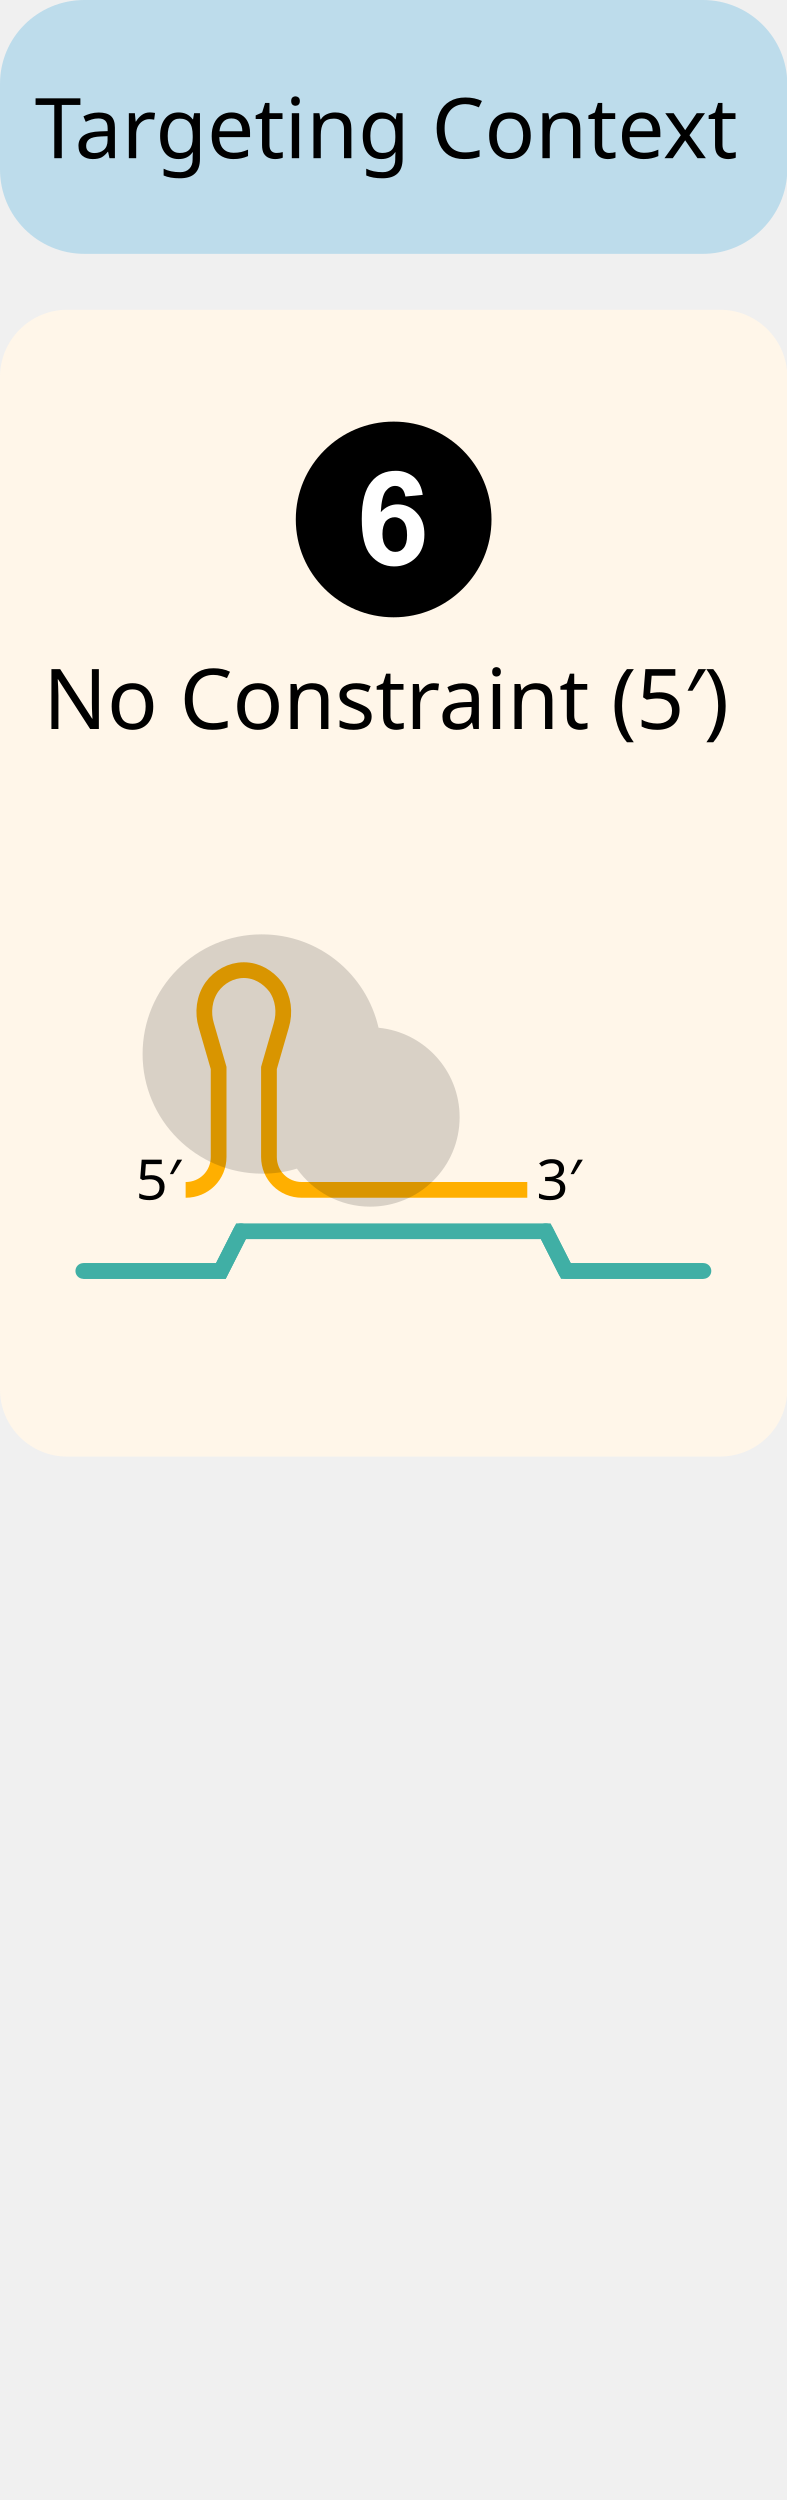
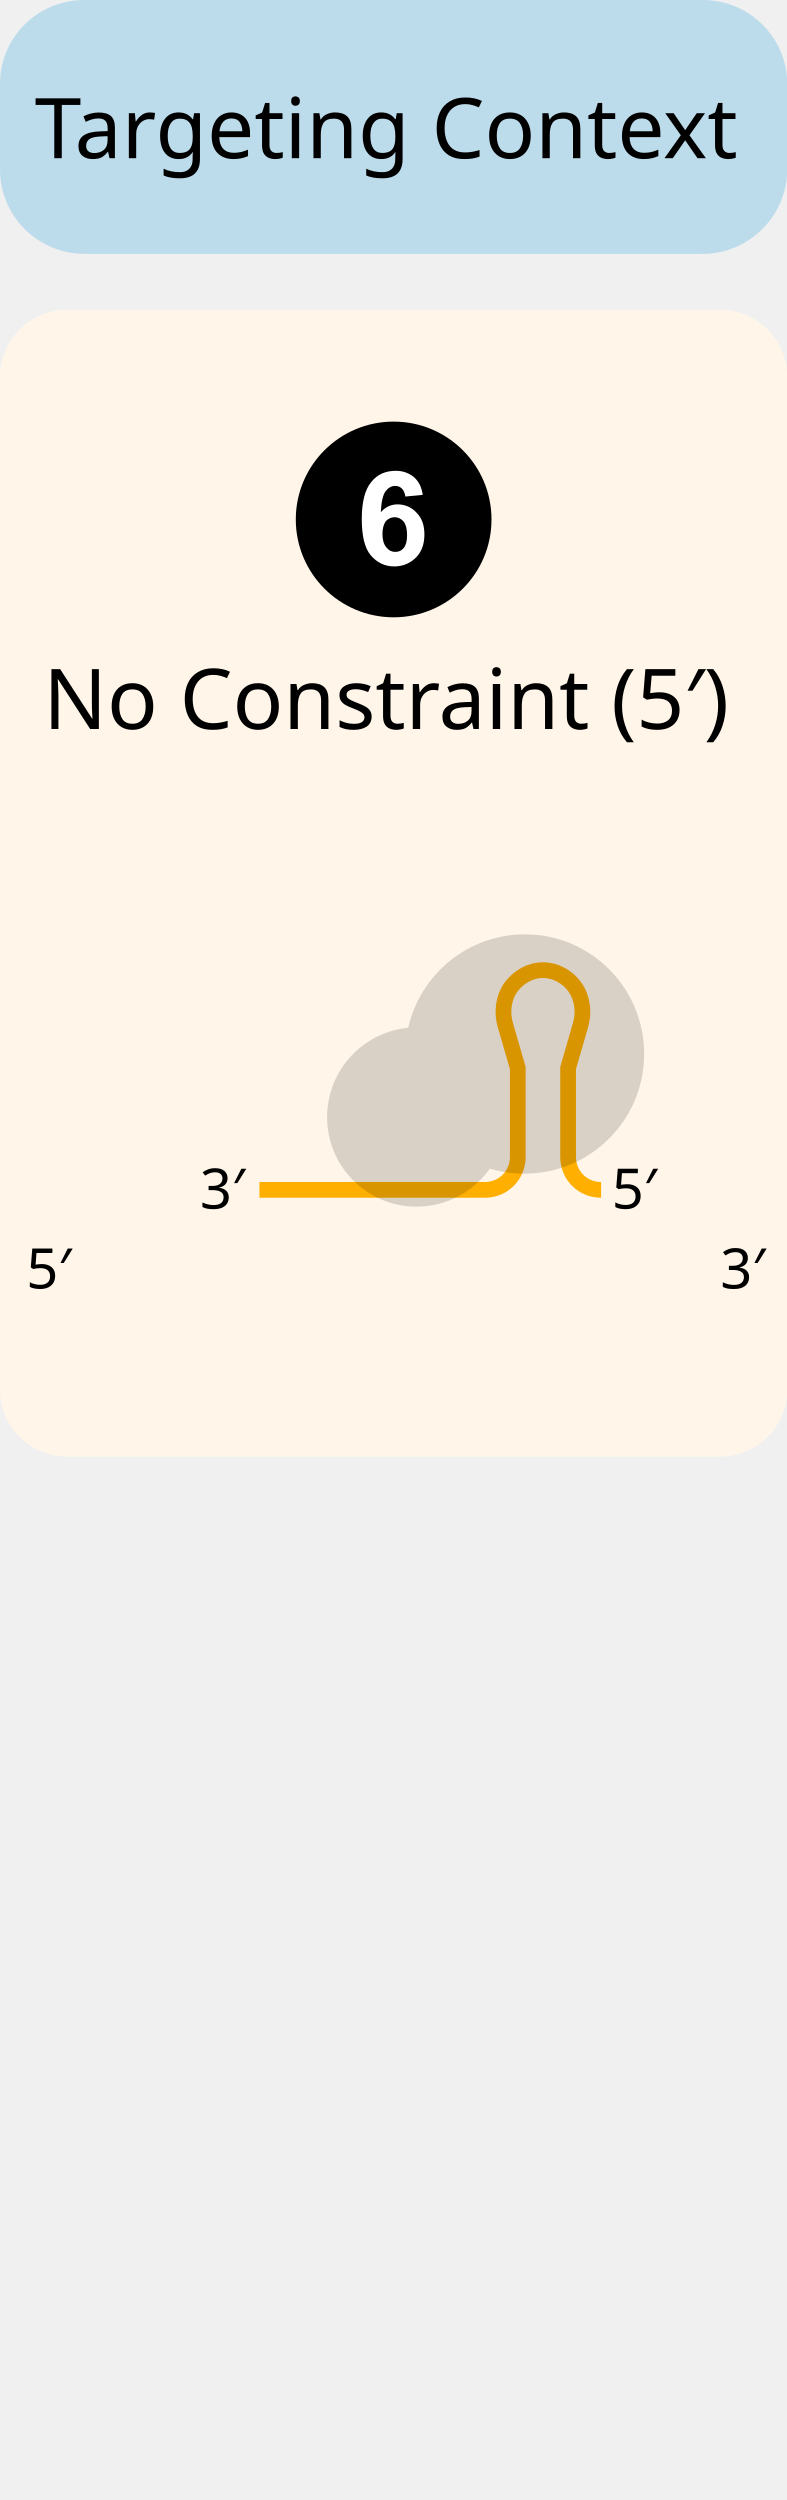
<svg xmlns="http://www.w3.org/2000/svg" xmlns:xlink="http://www.w3.org/1999/xlink" version="1.1" id="Layer_1" x="0px" y="0px" viewBox="0 0 140.7 447.1" style="enable-background:new 0 0 140.7 447.1;" xml:space="preserve">
  <style type="text/css">
	.st0{fill:none;}
	.st1{fill:#40AFA5;}
- 	.st2{fill:#FFF6E9;}
- 	.st3{fill:#31CAFD;}
- 	.st4{fill:#AAB8F1;}
- 	.st5{fill:#A2B8FF;}
- 	.st6{fill:#00CEDE;}
- 	.st7{fill:#FF0A00;}
- 	.st8{fill:#BEBEBE;}
- 	.st9{fill:#8F7F1D;}
- 	.st10{fill:#A17800;}
- 	.st11{fill:#FE1600;}
- 	.st12{fill:#C0BCBC;}
- 	.st13{fill:#CFB7BE;}
- 	.st14{fill:#BFBBC9;}
- 	.st15{fill:url(#SVGID_1_);}
- 	.st16{fill:#5857FF;}
- 	.st17{fill:#D31159;}
- 	.st18{fill:#FFAF00;}
- 	.st19{fill:#A09C9A;}
- 	.st20{fill:#006CDE;}
- 	.st21{fill:#6A6B7A;}
- 	.st22{fill:#D6BD0F;}
- 	.st23{fill:#A699AB;}
- 	.st24{fill:#0072BF;}
- 	.st25{fill:#80674E;}
- 	.st26{fill:#F2B300;}
- 	.st27{fill:#4DAAB8;}
- 	.st28{fill:#007B83;}
- 	.st29{fill:#D02A2A;}
- 	.st30{fill:#FFA5AF;}
- 	.st31{fill:#FFF7EA;}
- 	.st32{fill:#FFF7EB;}
- 	.st33{fill:#FFF6F5;}
- 	.st34{fill:#FCFCFC;}
- 	.st35{fill:#8B61FF;}
- 	.st36{fill:#007AFE;}
- 	.st37{fill:#0081DD;}
- 	.st38{fill:#65838D;}
- 	.st39{fill:#00FFB7;}
- 	.st40{fill:#F0DFA8;}
- 	.st41{fill:#FFD8C5;}
- 	.st42{fill:#89F0FF;}
- 	.st43{opacity:0.15;}
- 	.st44{fill:none;stroke:#FFAF00;stroke-width:2.256;stroke-miterlimit:10;}
- 	.st45{fill:none;stroke:#D31159;stroke-width:2.814;stroke-miterlimit:10;}
- 	.st46{fill:none;stroke:#5857FF;stroke-width:2.814;stroke-miterlimit:10;}
- 	.st47{fill:none;stroke:#D31159;stroke-width:2.814;stroke-linecap:round;stroke-miterlimit:10;}
- 	.st48{fill:none;stroke:#5857FF;stroke-width:2.814;stroke-linecap:round;stroke-miterlimit:10;}
- 	.st49{fill:none;stroke:#D31159;stroke-width:2.814;stroke-linecap:round;stroke-linejoin:round;stroke-miterlimit:10;}
- 	.st50{fill:none;stroke:#5857FF;stroke-width:2.814;stroke-linecap:round;stroke-linejoin:round;stroke-miterlimit:10;}
- 	.st51{stroke:#000000;stroke-width:1.492;stroke-miterlimit:10;}
- 	.st52{fill:#FFFFFF;}
- 	.st53{fill:none;stroke:#31CAFD;stroke-width:2.5;stroke-miterlimit:10;}
- 	.st54{fill:none;stroke:#FFAF00;stroke-width:2.5;stroke-miterlimit:10;}
- 	.st55{fill:none;stroke:#FF0A00;stroke-width:2.5;stroke-miterlimit:10;}
- 	.st56{fill:none;stroke:#00FFB7;stroke-width:2.5;stroke-miterlimit:10;}
- 	.st57{fill:none;stroke:#8B61FF;stroke-width:2.5;stroke-miterlimit:10;}
- 	.st58{fill:none;stroke:#BEBEBE;stroke-width:2.5;stroke-miterlimit:10;}
- 	.st59{fill:none;stroke:#FF0A00;stroke-width:4.5;stroke-miterlimit:10;}
- 	.st60{fill:none;stroke:#BEBEBE;stroke-width:4.5;stroke-miterlimit:10;}
- 	.st61{fill:none;stroke:#000000;stroke-width:2.5;stroke-miterlimit:10;}
- 	.st62{fill:#413F40;stroke:#003953;stroke-width:5.431579e-02;stroke-miterlimit:10;}
- 	.st63{fill:none;stroke:#D31159;stroke-width:2;stroke-miterlimit:10;}
- 	.st64{fill:none;stroke:#5857FF;stroke-width:2;stroke-miterlimit:10;}
- 	.st65{fill:none;stroke:#D31159;stroke-width:2;stroke-linecap:round;stroke-miterlimit:10;}
- 	.st66{fill:none;stroke:#5857FF;stroke-width:2;stroke-linecap:round;stroke-miterlimit:10;}
- 	.st67{fill:none;stroke:#D31159;stroke-width:2;stroke-linecap:round;stroke-linejoin:round;stroke-miterlimit:10;}
- 	.st68{fill:none;stroke:#5857FF;stroke-width:2;stroke-linecap:round;stroke-linejoin:round;stroke-miterlimit:10;}
- 	.st69{opacity:0.4;fill:none;stroke:#FFAF00;stroke-width:1.716;stroke-miterlimit:10;}
- 	.st70{fill:#BDDCEB;}
- 	.st71{opacity:0.5;fill:none;stroke:#FFAF00;stroke-width:2;stroke-miterlimit:10;}
- 	.st72{fill:none;stroke:url(#SVGID_00000118385448439502535470000014359159272568292014_);stroke-width:2;stroke-miterlimit:10;}
- 	.st73{fill:none;stroke:url(#SVGID_00000117672625122707431360000006149606855818562946_);stroke-width:2;stroke-miterlimit:10;}
- 	
- 		.st74{fill:none;stroke:url(#SVGID_00000026159705624564086600000016490506789715305866_);stroke-width:2;stroke-linecap:round;stroke-miterlimit:10;}
- 	
- 		.st75{fill:none;stroke:url(#SVGID_00000031182994381338716900000013058245691485982628_);stroke-width:2;stroke-linecap:round;stroke-linejoin:round;stroke-miterlimit:10;}
- 	.st76{fill:none;stroke:url(#SVGID_00000075127140843101380460000015599715214624904081_);stroke-width:2;stroke-miterlimit:10;}
- 	.st77{fill:none;stroke:url(#SVGID_00000029034792680871085050000000450730637727136953_);stroke-width:2;stroke-miterlimit:10;}
- 	
- 		.st78{fill:none;stroke:url(#SVGID_00000100370745058521526780000003113286200481508487_);stroke-width:2;stroke-linecap:round;stroke-miterlimit:10;}
- 	
- 		.st79{fill:none;stroke:url(#SVGID_00000125586698291201649420000010105291797212530622_);stroke-width:2;stroke-linecap:round;stroke-linejoin:round;stroke-miterlimit:10;}
- 	.st80{fill:none;stroke:url(#SVGID_00000096767778041125012510000003010259042140586147_);stroke-width:2;stroke-miterlimit:10;}
- 	.st81{fill:none;stroke:url(#SVGID_00000119840444295047694260000017698154678776930720_);stroke-width:2;stroke-miterlimit:10;}
- 	
- 		.st82{fill:none;stroke:url(#SVGID_00000080207380205170169410000017447507338103908770_);stroke-width:2;stroke-linecap:round;stroke-miterlimit:10;}
- 	
- 		.st83{fill:none;stroke:url(#SVGID_00000119105551110469479050000003410897451329733765_);stroke-width:2;stroke-linecap:round;stroke-linejoin:round;stroke-miterlimit:10;}
- 	.st84{fill:none;stroke:url(#SVGID_00000161609455941627728080000008383978062257258130_);stroke-width:2;stroke-miterlimit:10;}
- 	.st85{fill:none;stroke:url(#SVGID_00000132809768175868522490000004187145047860014775_);stroke-width:2;stroke-miterlimit:10;}
- 	
- 		.st86{fill:none;stroke:url(#SVGID_00000098930862900746678030000001274037010222229909_);stroke-width:2;stroke-linecap:round;stroke-miterlimit:10;}
- 	
- 		.st87{fill:none;stroke:url(#SVGID_00000179640467922912241920000012321273286142982836_);stroke-width:2;stroke-linecap:round;stroke-linejoin:round;stroke-miterlimit:10;}
- 	.st88{opacity:0.25;}
- 	.st89{fill:none;stroke:#003953;stroke-width:2;stroke-miterlimit:10;}
- 	.st90{fill:none;stroke:#003953;stroke-width:2;stroke-linecap:round;stroke-miterlimit:10;}
- 	.st91{fill:none;stroke:url(#SVGID_00000168828202816204347890000013304081256139821223_);stroke-width:2;stroke-miterlimit:10;}
- 	.st92{fill:none;stroke:url(#SVGID_00000176730497253839777610000016516629413289021886_);stroke-width:2;stroke-miterlimit:10;}
- 	
- 		.st93{fill:none;stroke:url(#SVGID_00000119083960606755825220000008781142940588773524_);stroke-width:2;stroke-linecap:round;stroke-miterlimit:10;}
- 	
- 		.st94{fill:none;stroke:url(#SVGID_00000055690244226813518100000003839576417986867886_);stroke-width:2;stroke-linecap:round;stroke-miterlimit:10;}
- 	.st95{fill:none;stroke:url(#SVGID_00000125584323544809164530000005052058185519183769_);stroke-width:2;stroke-miterlimit:10;}
- 	.st96{fill:none;stroke:url(#SVGID_00000088129472223125671270000006602244931510234794_);stroke-width:2;stroke-miterlimit:10;}
- 	
- 		.st97{fill:none;stroke:url(#SVGID_00000138542430077812866750000010988603781452780946_);stroke-width:2;stroke-linecap:round;stroke-miterlimit:10;}
- 	
- 		.st98{fill:none;stroke:url(#SVGID_00000085969686219523951300000006512827055081124021_);stroke-width:2;stroke-linecap:round;stroke-linejoin:round;stroke-miterlimit:10;}
- 	.st99{fill:none;stroke:url(#SVGID_00000117641062905966438890000002533385527399834504_);stroke-width:2;stroke-miterlimit:10;}
- 	.st100{fill:none;stroke:url(#SVGID_00000119823465794023968600000012980948078614033289_);stroke-width:2;stroke-miterlimit:10;}
- 	
- 		.st101{fill:none;stroke:url(#SVGID_00000010307443930667386830000004227620788017108643_);stroke-width:2;stroke-linecap:round;stroke-miterlimit:10;}
- 	
- 		.st102{fill:none;stroke:url(#SVGID_00000067943622982161172370000008749859666316525499_);stroke-width:2;stroke-linecap:round;stroke-linejoin:round;stroke-miterlimit:10;}
- 	.st103{fill:none;stroke:#FFAF00;stroke-width:2.814;stroke-miterlimit:10;}
- 	
- 		.st104{fill:none;stroke:url(#SVGID_00000058565330206261558080000009652711820656620928_);stroke-width:2.814;stroke-miterlimit:10;}
- 	
- 		.st105{fill:none;stroke:url(#SVGID_00000001651828765573626460000014636020881142122668_);stroke-width:2.814;stroke-linecap:round;stroke-miterlimit:10;}
- 	
- 		.st106{fill:none;stroke:url(#SVGID_00000103261118070698861570000003507455268408971653_);stroke-width:2.814;stroke-linecap:round;stroke-linejoin:round;stroke-miterlimit:10;}
- 	.st107{fill:none;stroke:#000000;stroke-width:3;stroke-miterlimit:10;}
- 	
- 		.st108{fill:none;stroke:url(#SVGID_00000083804570524815770380000008973245532525097618_);stroke-width:2.814;stroke-linecap:round;stroke-miterlimit:10;}
- 	
- 		.st109{fill:none;stroke:url(#SVGID_00000072995631526442228900000000012598275738162577_);stroke-width:2.814;stroke-miterlimit:10;}
- 	
- 		.st110{fill:none;stroke:url(#SVGID_00000018226905688084570140000004540694431924186260_);stroke-width:2.814;stroke-linecap:round;stroke-miterlimit:10;}
- 	
- 		.st111{fill:none;stroke:url(#SVGID_00000107586652959053275190000018144270834269619859_);stroke-width:2.814;stroke-linecap:round;stroke-linejoin:round;stroke-miterlimit:10;}
- 	
- 		.st112{fill:none;stroke:url(#SVGID_00000032645310673574402170000009241251612040356543_);stroke-width:2.814;stroke-miterlimit:10;}
- 	
- 		.st113{fill:none;stroke:url(#SVGID_00000150087617300719882770000006106486556437667728_);stroke-width:2.814;stroke-linecap:round;stroke-miterlimit:10;}
- 	
- 		.st114{fill:none;stroke:url(#SVGID_00000060730468185250396270000005910200731455266199_);stroke-width:2.814;stroke-linecap:round;stroke-linejoin:round;stroke-miterlimit:10;}
- 	.st115{fill:none;stroke:url(#SVGID_00000098201837484744106220000013632630030909447596_);stroke-width:2;stroke-miterlimit:10;}
- 	.st116{fill:none;stroke:url(#SVGID_00000115480189079809335570000007964574373185974719_);stroke-width:2;stroke-miterlimit:10;}
- 	
- 		.st117{fill:none;stroke:url(#SVGID_00000134238835515565694830000016388717184367353786_);stroke-width:2;stroke-linecap:round;stroke-miterlimit:10;}
- 	
- 		.st118{fill:none;stroke:url(#SVGID_00000086682163094480531880000015730084355421136822_);stroke-width:2;stroke-linecap:round;stroke-miterlimit:10;}
- 	.st119{fill:none;stroke:url(#SVGID_00000010280538405928682190000001923987748245346999_);stroke-width:2;stroke-miterlimit:10;}
- 	.st120{fill:none;stroke:url(#SVGID_00000154384646097168143080000017888093614070750613_);stroke-width:2;stroke-miterlimit:10;}
- 	
- 		.st121{fill:none;stroke:url(#SVGID_00000183251252083957326500000005614786121251871109_);stroke-width:2;stroke-linecap:round;stroke-miterlimit:10;}
- 	
- 		.st122{fill:none;stroke:url(#SVGID_00000124131146851551614030000001082303995162941080_);stroke-width:2;stroke-linecap:round;stroke-miterlimit:10;}
- 	.st123{fill:none;stroke:url(#SVGID_00000172416732032117026850000004434939661554169743_);stroke-width:2;stroke-miterlimit:10;}
- 	.st124{fill:none;stroke:url(#SVGID_00000128474218291978768170000015059268192215904132_);stroke-width:2;stroke-miterlimit:10;}
- 	
- 		.st125{fill:none;stroke:url(#SVGID_00000178177648888675716310000000007770917565980841_);stroke-width:2;stroke-linecap:round;stroke-miterlimit:10;}
- 	
- 		.st126{fill:none;stroke:url(#SVGID_00000026883449239873376830000011101008519616715911_);stroke-width:2;stroke-linecap:round;stroke-linejoin:round;stroke-miterlimit:10;}
- 	.st127{fill:none;stroke:url(#SVGID_00000101789171162427501640000012982566315599767195_);stroke-width:2;stroke-miterlimit:10;}
- 	.st128{fill:none;stroke:url(#SVGID_00000065053161699619634870000014838913747146198706_);stroke-width:2;stroke-miterlimit:10;}
- 	
- 		.st129{fill:none;stroke:url(#SVGID_00000168824379692400699360000015942852123988292031_);stroke-width:2;stroke-linecap:round;stroke-miterlimit:10;}
- 	
- 		.st130{fill:none;stroke:url(#SVGID_00000104706518022696308560000006492568290887946394_);stroke-width:2;stroke-linecap:round;stroke-linejoin:round;stroke-miterlimit:10;}
- 	.st131{fill:none;stroke:url(#SVGID_00000155844938816847195840000016855988666826487729_);stroke-width:2;stroke-miterlimit:10;}
- 	.st132{fill:none;stroke:url(#SVGID_00000136388377975215277700000001802529425652201104_);stroke-width:2;stroke-miterlimit:10;}
- 	
- 		.st133{fill:none;stroke:url(#SVGID_00000085213636908499440330000006795837907011239605_);stroke-width:2;stroke-linecap:round;stroke-miterlimit:10;}
- 	
- 		.st134{fill:none;stroke:url(#SVGID_00000061435484354285879800000015949497247525540226_);stroke-width:2;stroke-linecap:round;stroke-linejoin:round;stroke-miterlimit:10;}
- 	.st135{fill:none;stroke:url(#SVGID_00000041280819847090251060000011489116988734629305_);stroke-width:2;stroke-miterlimit:10;}
- 	.st136{fill:none;stroke:url(#SVGID_00000073717578949663273940000013971246527079897499_);stroke-width:2;stroke-miterlimit:10;}
- 	
- 		.st137{fill:none;stroke:url(#SVGID_00000143611935719700027530000014162289544123895708_);stroke-width:2;stroke-linecap:round;stroke-miterlimit:10;}
- 	
- 		.st138{fill:none;stroke:url(#SVGID_00000016790729214036871980000005880663967081713580_);stroke-width:2;stroke-linecap:round;stroke-linejoin:round;stroke-miterlimit:10;}
- 	.st139{fill:none;stroke:url(#SVGID_00000163060050823862750890000001502881796987210167_);stroke-width:2;stroke-miterlimit:10;}
- 	.st140{fill:none;stroke:url(#SVGID_00000116215369419777553910000004075707088154988708_);stroke-width:2;stroke-miterlimit:10;}
- 	
- 		.st141{fill:none;stroke:url(#SVGID_00000085217208317787496490000006750579018800848798_);stroke-width:2;stroke-linecap:round;stroke-miterlimit:10;}
- 	
- 		.st142{fill:none;stroke:url(#SVGID_00000181803717305220253860000007966916931646957483_);stroke-width:2;stroke-linecap:round;stroke-linejoin:round;stroke-miterlimit:10;}
- 	.st143{fill:none;stroke:url(#SVGID_00000051360352492541882620000014522843535305703602_);stroke-width:2;stroke-miterlimit:10;}
- 	.st144{fill:none;stroke:url(#SVGID_00000031920854043065722330000014556028585728240533_);stroke-width:2;stroke-miterlimit:10;}
- 	
- 		.st145{fill:none;stroke:url(#SVGID_00000057857740034987233660000007690909197239976600_);stroke-width:2;stroke-linecap:round;stroke-miterlimit:10;}
- 	
- 		.st146{fill:none;stroke:url(#SVGID_00000155859412352535563150000010447957709416493230_);stroke-width:2;stroke-linecap:round;stroke-linejoin:round;stroke-miterlimit:10;}
- 	
- 		.st147{fill:none;stroke:url(#SVGID_00000089574019249112761040000018351043073830981566_);stroke-width:2.814;stroke-miterlimit:10;}
- 	
- 		.st148{fill:none;stroke:url(#SVGID_00000181806740443743999710000011564296338025306754_);stroke-width:2.814;stroke-linecap:round;stroke-miterlimit:10;}
- 	
- 		.st149{fill:none;stroke:url(#SVGID_00000050624514129369239130000001463580918273929904_);stroke-width:2.814;stroke-linecap:round;stroke-linejoin:round;stroke-miterlimit:10;}
- 	
- 		.st150{fill:none;stroke:url(#SVGID_00000066494643823371166280000000861910853389097626_);stroke-width:2.814;stroke-linecap:round;stroke-miterlimit:10;}
- 	
- 		.st151{fill:none;stroke:url(#SVGID_00000101781358375218428060000000401580432429296524_);stroke-width:2.814;stroke-miterlimit:10;}
- 	
- 		.st152{fill:none;stroke:url(#SVGID_00000024689879897344389970000016980450248575912348_);stroke-width:2.814;stroke-linecap:round;stroke-miterlimit:10;}
- 	
- 		.st153{fill:none;stroke:url(#SVGID_00000027576246679692611890000018215164098563451819_);stroke-width:2.814;stroke-linecap:round;stroke-linejoin:round;stroke-miterlimit:10;}
- 	
- 		.st154{fill:none;stroke:url(#SVGID_00000109742645082976349860000015725003832063874183_);stroke-width:2.814;stroke-miterlimit:10;}
- 	
- 		.st155{fill:none;stroke:url(#SVGID_00000103241266993265524030000000302208313468772746_);stroke-width:2.814;stroke-linecap:round;stroke-miterlimit:10;}
- 	
- 		.st156{fill:none;stroke:url(#SVGID_00000083806921915927446080000016622009657367257244_);stroke-width:2.814;stroke-linecap:round;stroke-linejoin:round;stroke-miterlimit:10;}
- 	.st157{font-family:'Arial-BoldMT';}
- 	.st158{font-size:15px;}
- 	.st159{font-size:10px;}
- 	
- 		.st160{fill:none;stroke:url(#SVGID_00000181807701755614662870000009121351410722049690_);stroke-width:2.814;stroke-miterlimit:10;}
- 	
- 		.st161{fill:none;stroke:url(#SVGID_00000010990180722570912500000018103046430713569679_);stroke-width:2.814;stroke-linecap:round;stroke-miterlimit:10;}
- 	
- 		.st162{fill:none;stroke:url(#SVGID_00000026845942499570460420000006958842134319319443_);stroke-width:2.814;stroke-linecap:round;stroke-linejoin:round;stroke-miterlimit:10;}
- 	
- 		.st163{fill:none;stroke:url(#SVGID_00000065794029115852496280000008103079748559366291_);stroke-width:2.814;stroke-miterlimit:10;}
- 	
- 		.st164{fill:none;stroke:url(#SVGID_00000178184175813242331080000006973257376851858560_);stroke-width:2.814;stroke-linecap:round;stroke-miterlimit:10;}
- 	
- 		.st165{fill:none;stroke:url(#SVGID_00000018207126822363469660000008073830982982815109_);stroke-width:2.814;stroke-linecap:round;stroke-linejoin:round;stroke-miterlimit:10;}
- 	
- 		.st166{fill:none;stroke:url(#SVGID_00000160158788445073263760000009233068290336667784_);stroke-width:2.814;stroke-miterlimit:10;}
- 	
- 		.st167{fill:none;stroke:url(#SVGID_00000132771160376344987340000013083313778021835944_);stroke-width:2.814;stroke-linecap:round;stroke-miterlimit:10;}
- 	
- 		.st168{fill:none;stroke:url(#SVGID_00000080198732752223638040000005056760290962863519_);stroke-width:2.814;stroke-linecap:round;stroke-linejoin:round;stroke-miterlimit:10;}
- 	.st169{fill:#292D39;}
+ 	.st2{fill:#BDDCEB;}
+ 	.st3{font-family:'Arial-BoldMT';}
+ 	.st4{font-size:15px;}
+ 	.st5{fill:#FFF6E9;}
+ 	.st6{fill:#FFFFFF;}
+ 	.st7{font-size:10px;}
+ 	.st8{fill:none;stroke:#FFAF00;stroke-width:2.814;stroke-miterlimit:10;}
+ 	.st9{opacity:0.15;}
+ 	.st10{fill:none;stroke:url(#SVGID_2_);stroke-width:2.814;stroke-miterlimit:10;}
+ 	.st11{fill:none;stroke:url(#SVGID_3_);stroke-width:2.814;stroke-linecap:round;stroke-miterlimit:10;}
+ 	.st12{fill:none;stroke:url(#SVGID_4_);stroke-width:2.814;stroke-linecap:round;stroke-linejoin:round;stroke-miterlimit:10;}
</style>
-   <pattern x="-1563.1" y="285" width="47.6" height="47.6" patternUnits="userSpaceOnUse" id="New_Pattern_Swatch_6" viewBox="0 -47.6 47.6 47.6" style="overflow:visible;">
+   <pattern y="447.1" width="47.6" height="47.6" patternUnits="userSpaceOnUse" id="SVGID_0000006648789672927252402" viewBox="0 -47.6 47.6 47.6" style="overflow:visible;">
    <g>
      <rect y="-47.6" class="st0" width="47.6" height="47.6" />
-       <rect y="-47.6" class="st1" width="47.6" height="47.6" />
+       <g>
+         <rect y="-47.6" class="st0" width="47.6" height="47.6" />
+         <rect y="-47.6" class="st1" width="47.6" height="47.6" />
+       </g>
+     </g>
+   </pattern>
+   <pattern y="447.1" width="47.6" height="47.6" patternUnits="userSpaceOnUse" id="SVGID_1_" viewBox="0 -47.6 47.6 47.6" style="overflow:visible;">
+     <g>
+       <rect y="-47.6" class="st0" width="47.6" height="47.6" />
+       <g>
+         <rect y="-47.6" class="st0" width="47.6" height="47.6" />
+         <rect y="-47.6" class="st1" width="47.6" height="47.6" />
+       </g>
    </g>
  </pattern>
  <g>
    <g>
-       <path class="st70" d="M125.7,45.4H15.1C6.7,45.4,0,38.6,0,30.3l0-15.3C0,6.7,6.7,0,15.1,0l110.6,0c8.3,0,15.1,6.7,15.1,15.1v15.3    C140.7,38.6,134,45.4,125.7,45.4z" />
+       <path class="st2" d="M125.7,45.4H15.1C6.7,45.4,0,38.6,0,30.3V15C0,6.7,6.7,0,15.1,0h110.6c8.3,0,15.1,6.7,15.1,15.1v15.3    C140.7,38.6,134,45.4,125.7,45.4z" />
      <g>
-         <text transform="matrix(1 0 0 1 6.2058 28.2935)" class="st157 st158">Targeting Context</text>
+         <text transform="matrix(1 0 0 1 6.2058 28.2935)" class="st3 st4">Targeting Context</text>
      </g>
    </g>
    <g>
-       <path class="st2" d="M128.7,260.5H12c-6.6,0-12-5.4-12-12V67.4c0-6.6,5.4-12,12-12h116.8c6.6,0,12,5.4,12,12v181.2    C140.7,255.2,135.4,260.5,128.7,260.5z" />
-       <text transform="matrix(1 0 0 1 7.7435 130.3698)" class="st157 st158">No Constraint (5′)</text>
+       <path class="st5" d="M128.7,260.5H12c-6.6,0-12-5.4-12-12V67.4c0-6.6,5.4-12,12-12h116.8c6.6,0,12,5.4,12,12v181.2    C140.7,255.2,135.4,260.5,128.7,260.5z" />
+       <text transform="matrix(1 0 0 1 7.7435 130.3698)" class="st3 st4">No Constraint (5′)</text>
+       <g>
+         <circle cx="70.4" cy="92.9" r="17.5" />
+         <path class="st6" d="M75.6,88.5l-3.1,0.3c-0.1-0.6-0.3-1.1-0.6-1.4c-0.3-0.3-0.7-0.5-1.2-0.5c-0.7,0-1.2,0.3-1.7,0.9     s-0.8,1.9-0.9,3.8c0.8-0.9,1.8-1.4,3-1.4c1.3,0,2.5,0.5,3.4,1.5c1,1,1.4,2.3,1.4,3.9c0,1.7-0.5,3.1-1.5,4.1s-2.3,1.6-3.9,1.6     c-1.7,0-3.1-0.7-4.2-2s-1.6-3.5-1.6-6.5c0-3.1,0.6-5.3,1.7-6.6c1.1-1.4,2.6-2,4.4-2c1.3,0,2.3,0.4,3.2,1.1     C74.9,86.1,75.4,87.1,75.6,88.5z M68.4,95.5c0,1,0.2,1.8,0.7,2.4s1,0.8,1.6,0.8s1.1-0.2,1.5-0.7s0.6-1.2,0.6-2.3     c0-1.1-0.2-1.9-0.6-2.4s-1-0.8-1.6-0.8s-1.1,0.2-1.6,0.7C68.6,93.8,68.4,94.5,68.4,95.5z" />
+       </g>
      <g>
        <g>
          <g>
-             <text transform="matrix(1 0 0 1 24.2766 214.54)" class="st157 st159">5′</text>
+             <g>
+               <text transform="matrix(1 0 0 1 109.4174 216.1552)" class="st3 st7">5′</text>
+             </g>
+             <g>
+               <text transform="matrix(1 0 0 1 35.7543 216.1552)" class="st3 st7">3′</text>
+             </g>
+             <path class="st8" d="M46.4,212.8h40.3c3.3,0,5.9-2.6,5.9-5.9V191l-2.2-7.6c-0.7-2.3-0.4-4.9,1-6.9c1.4-1.8,3.4-3,5.7-3l0,0       c2.3,0,4.4,1.2,5.7,3c1.4,2,1.7,4.6,1,6.9l-2.2,7.6v15.9c0,3.3,2.6,5.9,5.9,5.9" />
+             <g class="st9">
+               <path d="M115.2,188.5c0,11.8-9.6,21.4-21.4,21.4c-2.2,0-4.2-0.3-6.2-0.9c-2.9,4.1-7.7,6.8-13.1,6.8c-8.8,0-16-7.1-16-16        c0-8.4,6.4-15.2,14.5-16c2.2-9.6,10.7-16.7,20.9-16.7C105.7,167.1,115.2,176.7,115.2,188.5z" />
+             </g>
          </g>
-           <g>
-             <text transform="matrix(1 0 0 1 95.9396 214.54)" class="st157 st159">3′</text>
-           </g>
-           <path class="st103" d="M33.2,212.8c3.3,0,5.9-2.6,5.9-5.9V191l-2.2-7.6c-0.7-2.3-0.4-4.9,1-6.9c1.3-1.8,3.4-3,5.7-3h0      c2.3,0,4.3,1.2,5.7,3c1.4,2,1.7,4.6,1,6.9l-2.2,7.6v15.9c0,3.3,2.6,5.9,5.9,5.9h40.3" />
-           <g class="st43">
-             <path d="M46.8,167.1c10.2,0,18.7,7.1,20.9,16.7c8.1,0.8,14.5,7.6,14.5,16c0,8.9-7.2,16-16,16c-5.4,0-10.2-2.7-13.1-6.8       c-2,0.6-4,0.9-6.2,0.9c-11.8,0-21.4-9.6-21.4-21.4C25.5,176.7,35,167.1,46.8,167.1z" />
-           </g>
+           <pattern id="SVGID_2_" xlink:href="#SVGID_1_" patternTransform="matrix(-1 0 0 -1 -14610.857 -16846.846)">
+ 				</pattern>
+           <polyline class="st10" points="14.9,227.3 39.5,227.3 43.1,220.2 43.1,220.2 97.6,220.2 97.6,220.2 101.2,227.3 125.8,227.3           " />
+           <pattern id="SVGID_3_" xlink:href="#SVGID_0000006648789672927252402" patternTransform="matrix(-1 0 0 -1 -14610.857 -16846.846)">
+ 				</pattern>
+           <polyline class="st11" points="97.6,220.2 101.2,227.3 125.8,227.3     " />
+           <pattern id="SVGID_4_" xlink:href="#SVGID_0000006648789672927252402" patternTransform="matrix(-1 0 0 -1 -14610.857 -16846.846)">
+ 				</pattern>
+           <polyline class="st12" points="14.9,227.3 39.5,227.3 43.1,220.2     " />
        </g>
-         <pattern id="SVGID_1_" xlink:href="#New_Pattern_Swatch_6" patternTransform="matrix(1 0 0 1 -158.3284 -82.3397)">
- 			</pattern>
-         <polyline style="fill:none;stroke:url(#SVGID_1_);stroke-width:2.814;stroke-miterlimit:10;" points="14.9,227.3 39.5,227.3      43.1,220.2 43.1,220.2 97.6,220.2 97.6,220.2 101.2,227.3 125.8,227.3    " />
-         <pattern id="SVGID_00000118367989202918337700000015393510257410282897_" xlink:href="#New_Pattern_Swatch_6" patternTransform="matrix(1 0 0 1 -158.3284 -82.3397)">
- 			</pattern>
-         <polyline style="fill:none;stroke:url(#SVGID_00000118367989202918337700000015393510257410282897_);stroke-width:2.814;stroke-linecap:round;stroke-miterlimit:10;" points="     14.9,227.3 39.5,227.3 43.1,220.2    " />
-         <pattern id="SVGID_00000066487896729272524020000010037015402110349476_" xlink:href="#New_Pattern_Swatch_6" patternTransform="matrix(1 0 0 1 -158.3284 -82.3397)">
- 			</pattern>
-         <polyline style="fill:none;stroke:url(#SVGID_00000066487896729272524020000010037015402110349476_);stroke-width:2.814;stroke-linecap:round;stroke-linejoin:round;stroke-miterlimit:10;" points="     97.6,220.2 101.2,227.3 125.8,227.3    " />
      </g>
-       <g>
-         <circle cx="70.4" cy="92.9" r="17.5" />
-         <path class="st52" d="M75.6,88.5l-3.1,0.3c-0.1-0.6-0.3-1.1-0.6-1.4c-0.3-0.3-0.7-0.5-1.2-0.5c-0.7,0-1.2,0.3-1.7,0.9     c-0.5,0.6-0.8,1.9-0.9,3.8c0.8-0.9,1.8-1.4,3-1.4c1.3,0,2.5,0.5,3.4,1.5c1,1,1.4,2.3,1.4,3.9c0,1.7-0.5,3.1-1.5,4.1     c-1,1-2.3,1.6-3.9,1.6c-1.7,0-3.1-0.7-4.2-2c-1.1-1.3-1.6-3.5-1.6-6.5c0-3.1,0.6-5.3,1.7-6.6c1.1-1.4,2.6-2,4.4-2     c1.3,0,2.3,0.4,3.2,1.1C74.9,86.1,75.4,87.1,75.6,88.5z M68.4,95.5c0,1,0.2,1.8,0.7,2.4c0.5,0.6,1,0.8,1.6,0.8     c0.6,0,1.1-0.2,1.5-0.7c0.4-0.5,0.6-1.2,0.6-2.3c0-1.1-0.2-1.9-0.6-2.4c-0.4-0.5-1-0.8-1.6-0.8c-0.6,0-1.1,0.2-1.6,0.7     C68.6,93.8,68.4,94.5,68.4,95.5z" />
-       </g>
+       <text transform="matrix(1 0 0 1 4.7105 230.4341)" class="st3 st7">5′</text>
+       <text transform="matrix(1 0 0 1 128.8097 230.4341)" class="st3 st7">3′</text>
    </g>
  </g>
</svg>
